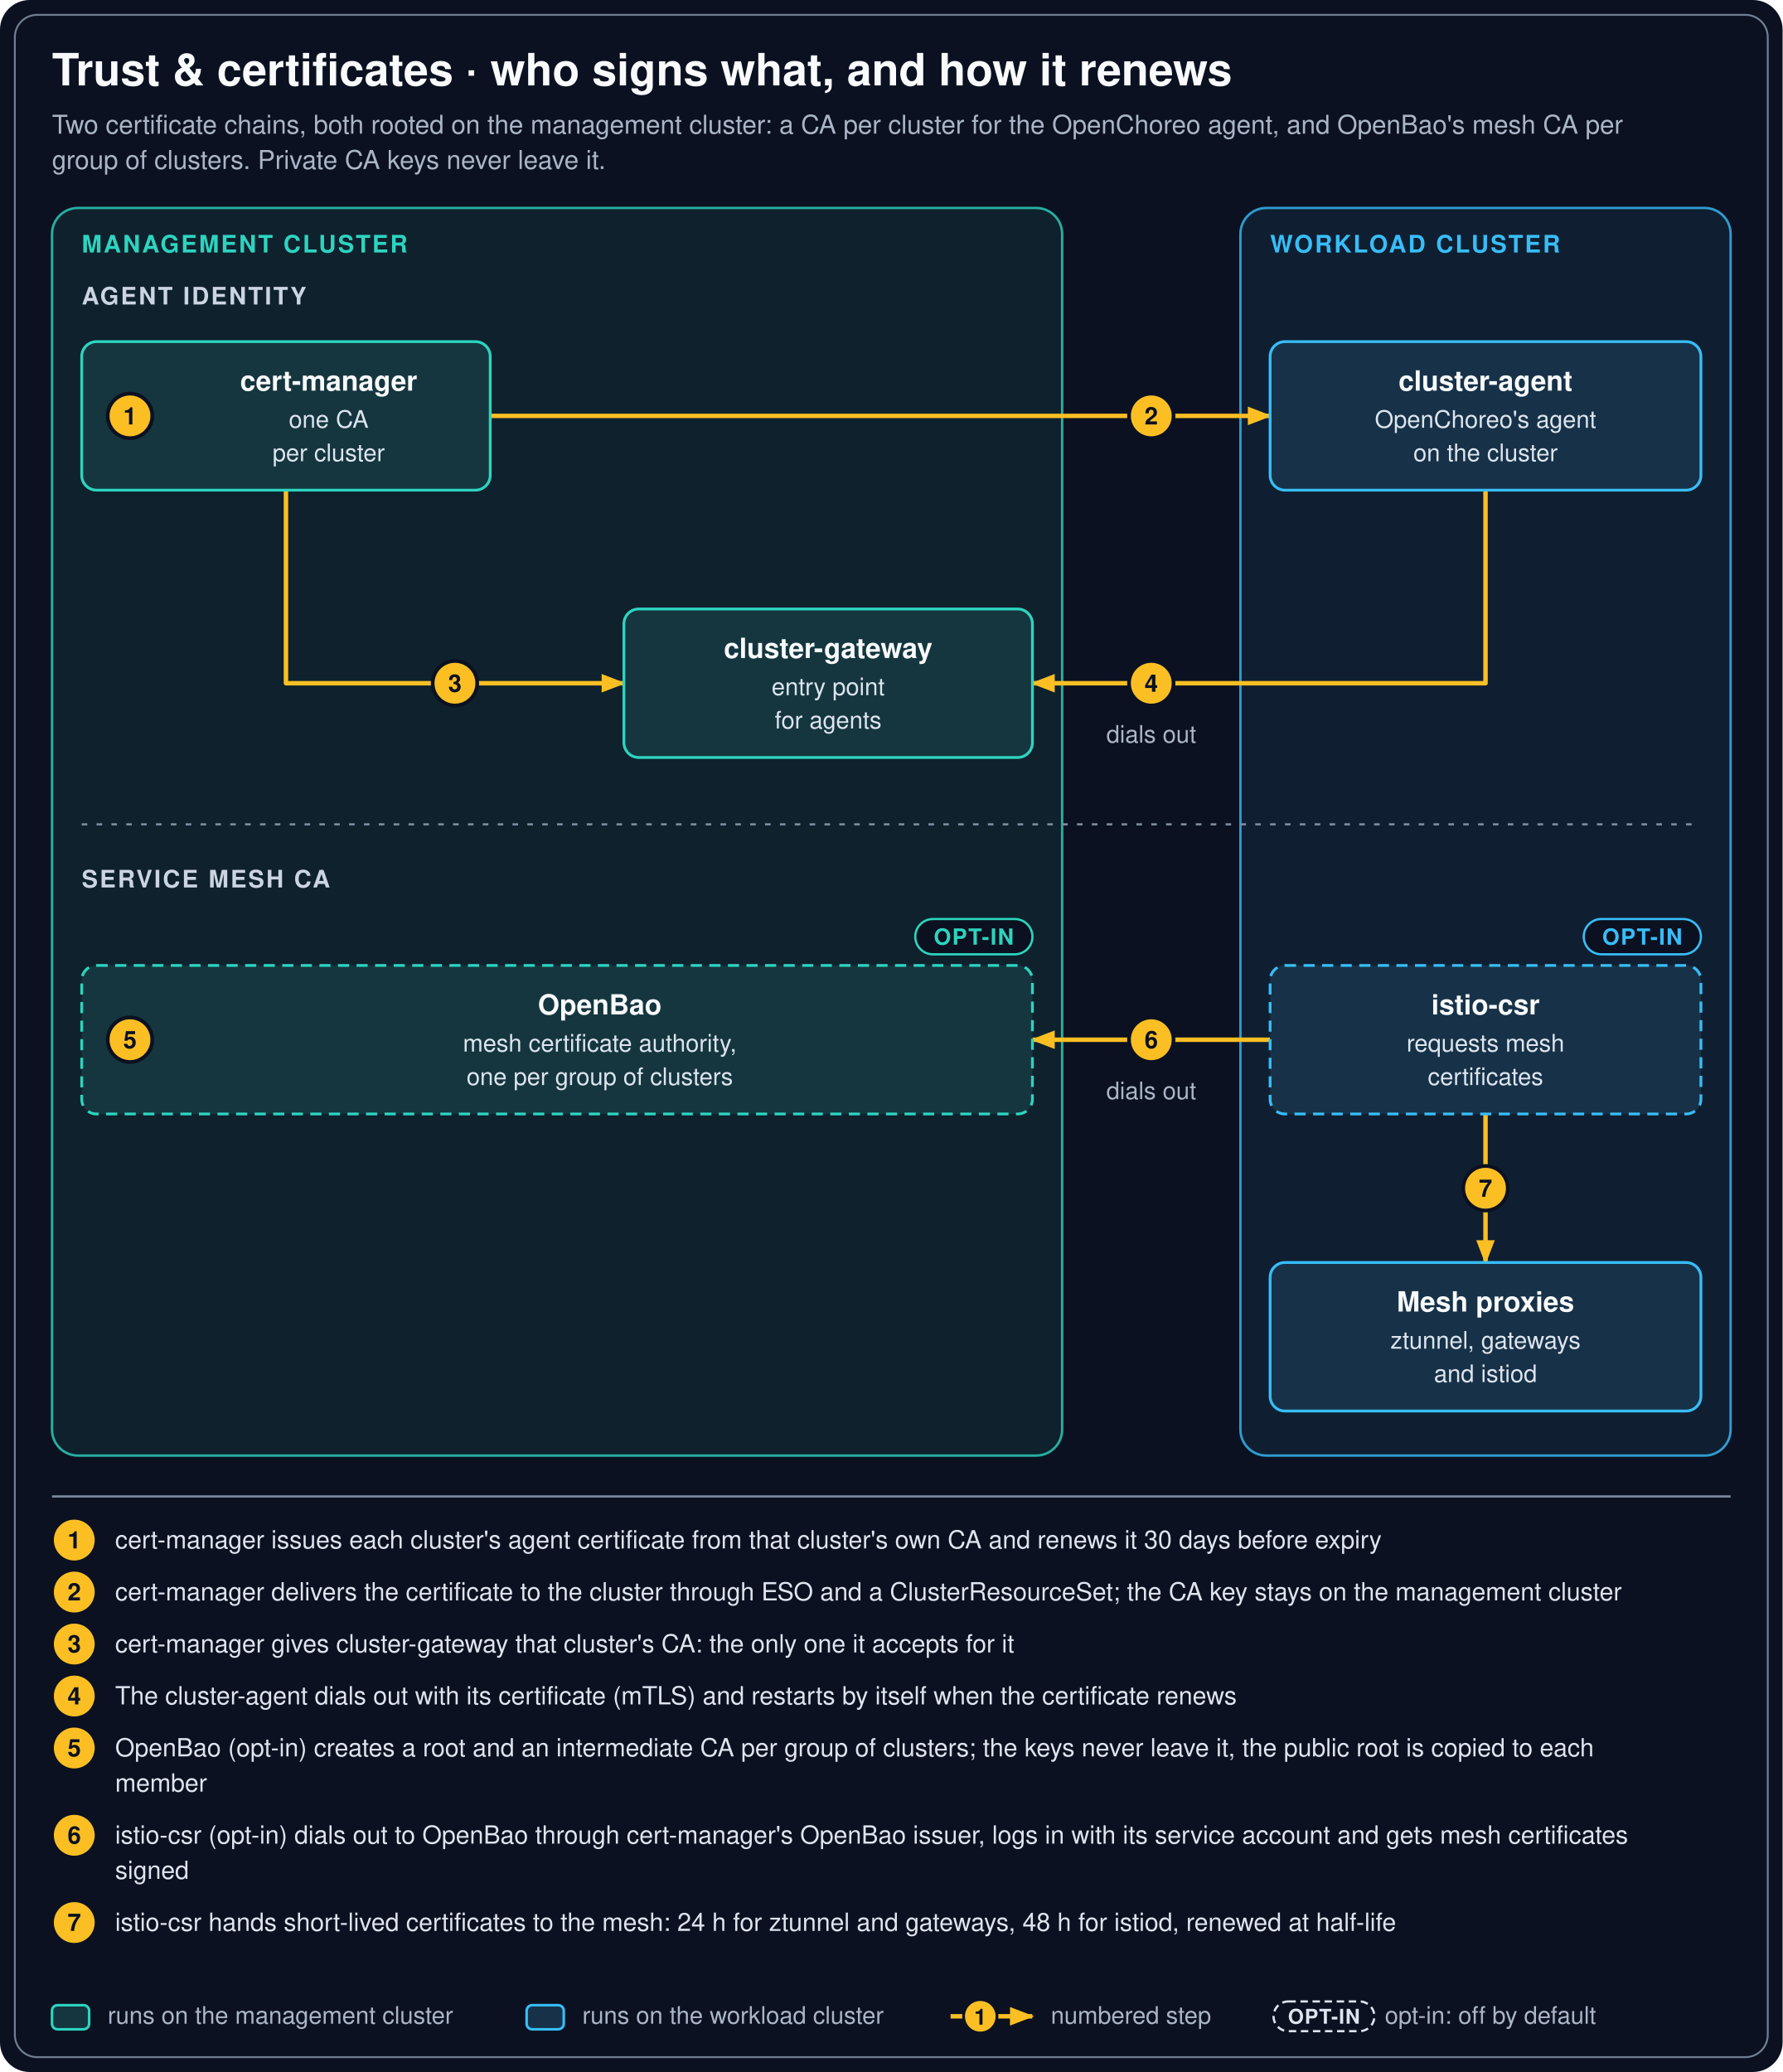
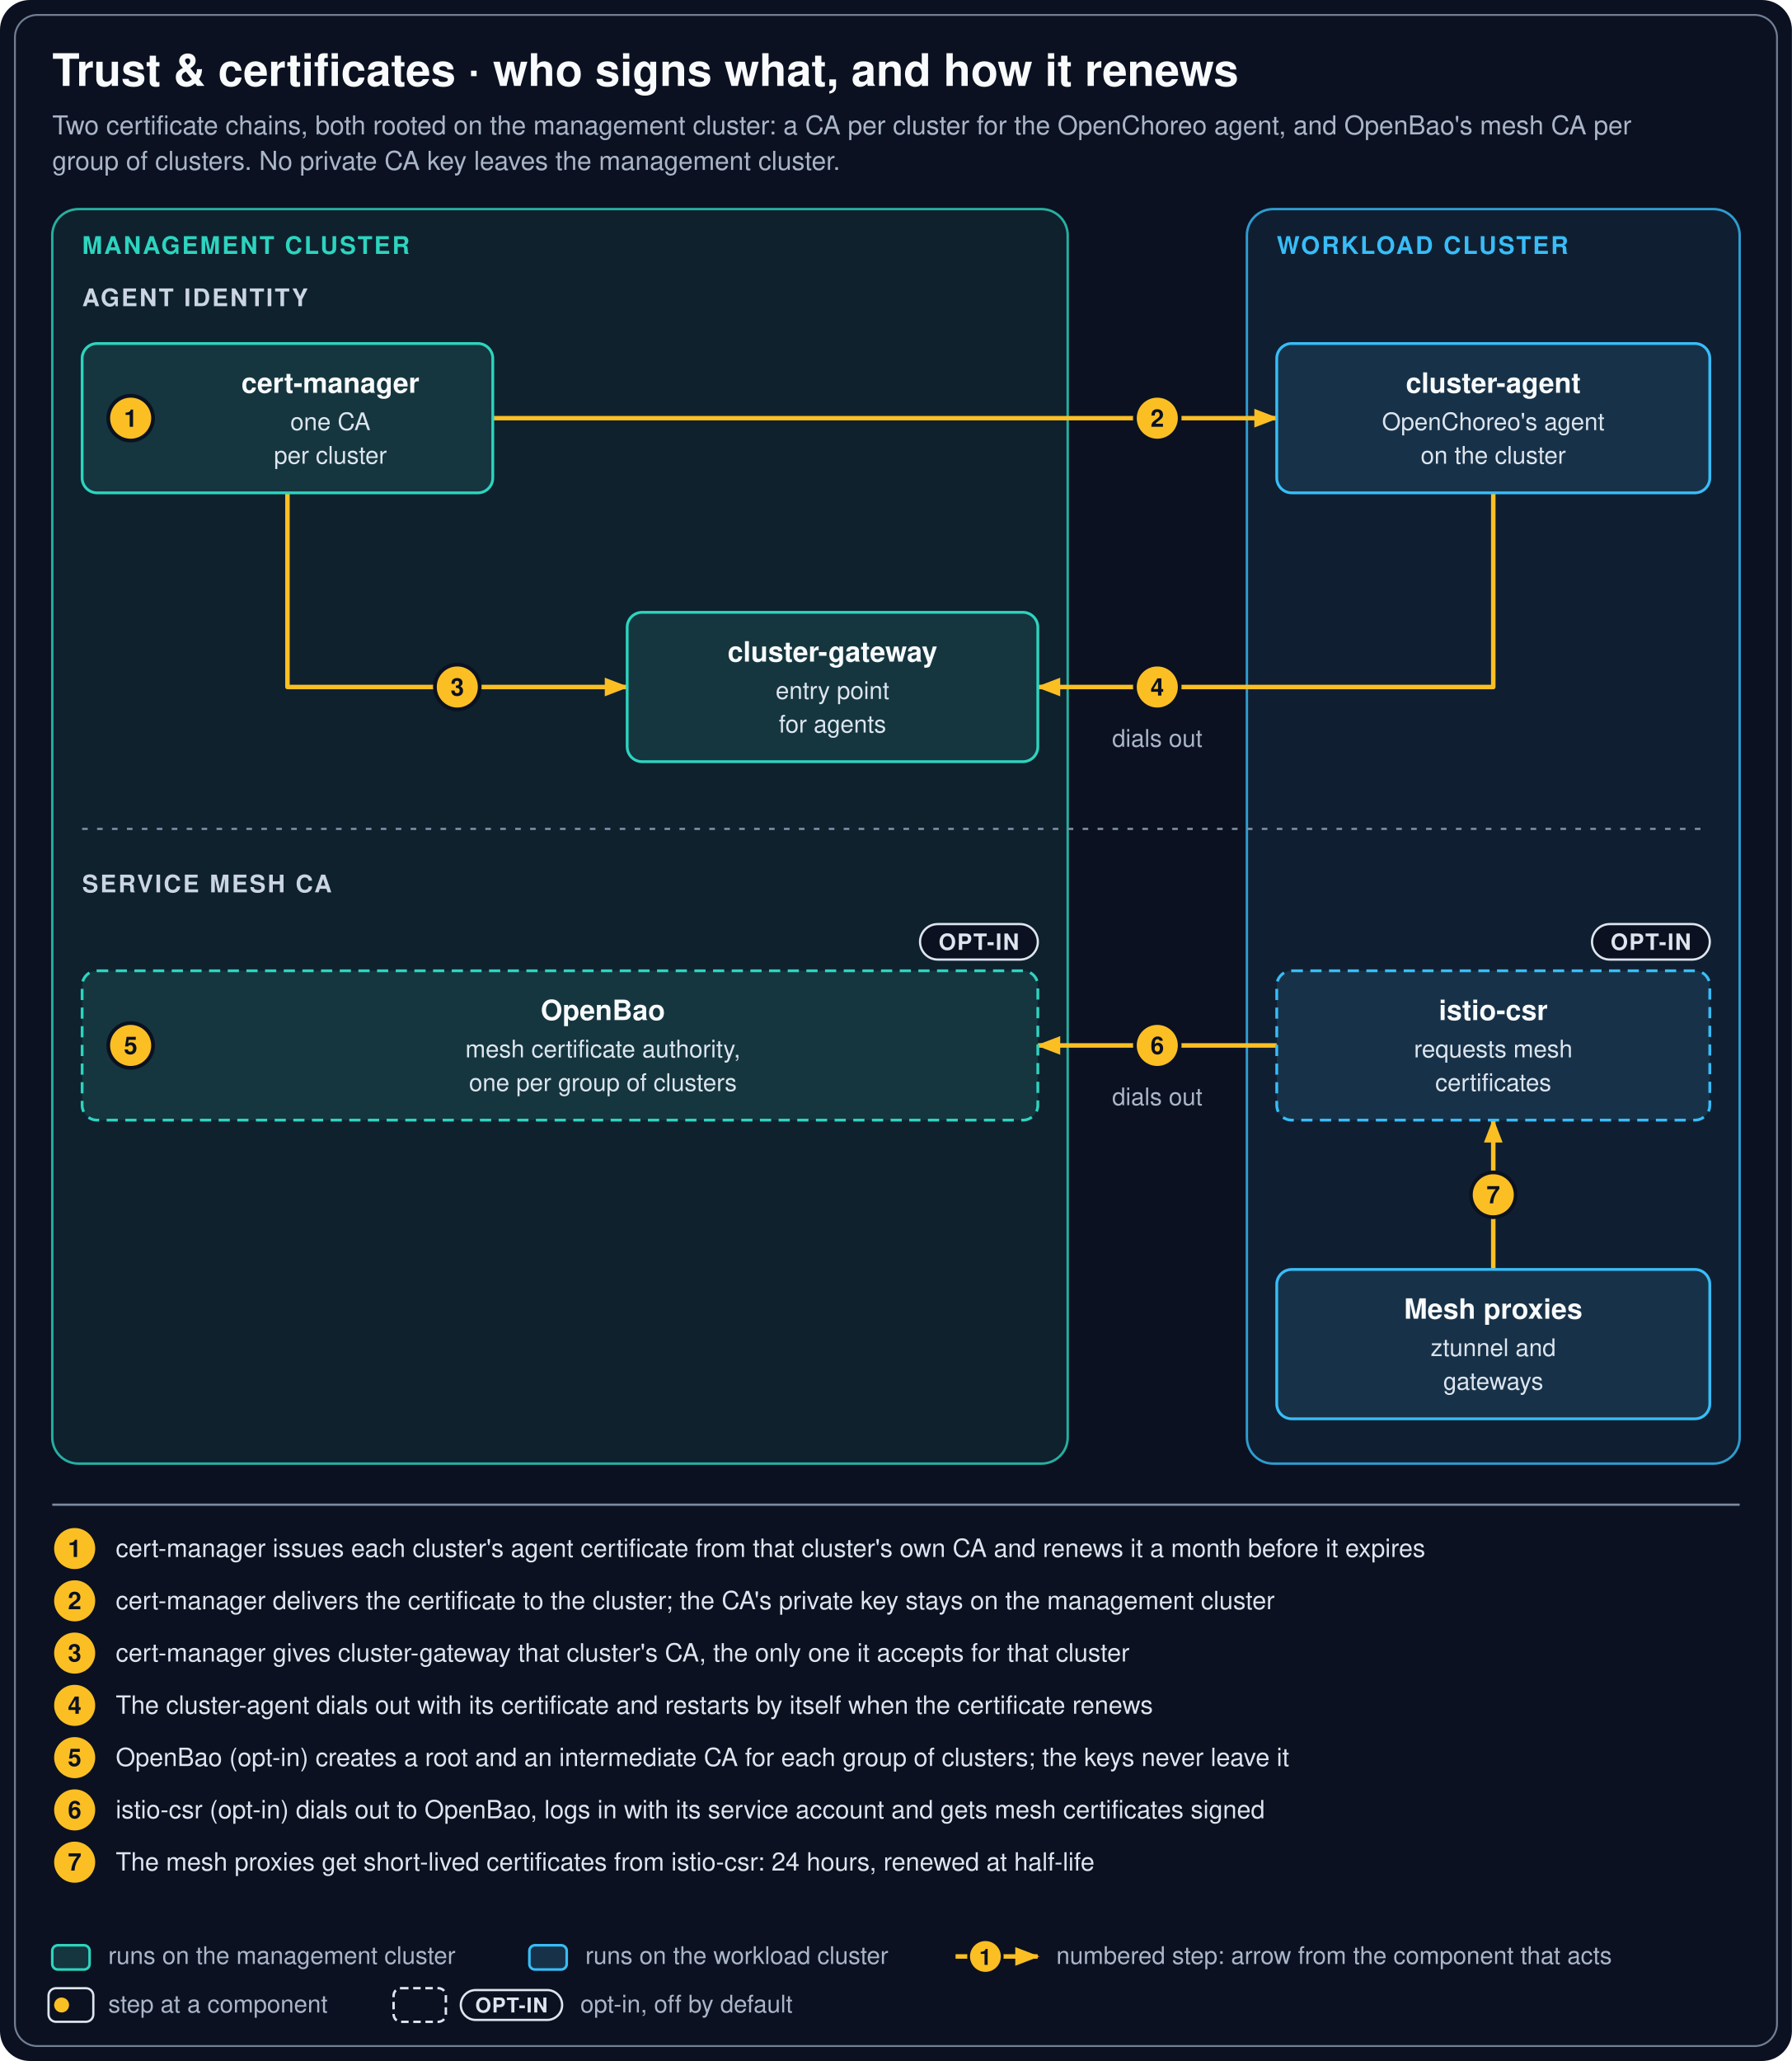
- <svg xmlns="http://www.w3.org/2000/svg" width="960" height="1116" viewBox="0 0 960 1116" role="img" aria-label="Trust &amp; certificates · who signs what, and how it renews">
+ <svg xmlns="http://www.w3.org/2000/svg" width="960" height="1104" viewBox="0 0 960 1104" role="img" aria-label="Trust &amp; certificates · who signs what, and how it renews">
  <style>.s{font-family:'Segoe UI','Helvetica Neue',Helvetica,Arial,'Liberation Sans',sans-serif}.m{font-family:'JetBrains Mono',SFMono-Regular,Menlo,Consolas,'Liberation Mono',monospace}.fx{fill:none;stroke-width:3.4;stroke-linecap:round;stroke-dasharray:4 10;opacity:0;animation:fxdash .9s linear infinite,fxseq 10.20s linear infinite both}@keyframes fxdash{to{stroke-dashoffset:-14}}@keyframes fxseq{0%{opacity:0}3%{opacity:1}25.9%{opacity:1}30.9%{opacity:0}100%{opacity:0}}@media (prefers-reduced-motion:reduce){.fx{animation:none;opacity:0}}</style>
  <defs>
    <marker id="ahfbbf24" markerWidth="13" markerHeight="10" refX="12" refY="5" orient="auto" markerUnits="userSpaceOnUse">
      <path d="M0,0 L13,5 L0,10 z" fill="#fbbf24" />
    </marker>
    <marker id="asfbbf24" markerWidth="13" markerHeight="10" refX="1" refY="5" orient="auto" markerUnits="userSpaceOnUse">
      <path d="M13,0 L0,5 L13,10 z" fill="#fbbf24" />
    </marker>
  </defs>
-   <rect width="960" height="1116" rx="16" fill="#0b1120" />
-   <rect x="8" y="8" width="944" height="1100" rx="12" fill="none" stroke="#8b9ab0" stroke-opacity=".8" />
+   <rect width="960" height="1104" rx="16" fill="#0b1120" />
+   <rect x="8" y="8" width="944" height="1088" rx="12" fill="none" stroke="#8b9ab0" stroke-opacity=".8" />
  <rect x="28" y="112" width="544" height="672" rx="14" fill="#0e212d" stroke="#2dd4bf" stroke-opacity=".8" stroke-width="1.3" />
  <text class="s" x="44.0" y="136.0" font-size="13" fill="#2dd4bf" font-weight="700" letter-spacing="1.0">MANAGEMENT CLUSTER</text>
  <rect x="668" y="112" width="264" height="672" rx="14" fill="#0f1f31" stroke="#38bdf8" stroke-opacity=".8" stroke-width="1.3" />
  <text class="s" x="684.0" y="136.0" font-size="13" fill="#38bdf8" font-weight="700" letter-spacing="1.0">WORKLOAD CLUSTER</text>
  <path d="M 44 444 L 916 444" stroke="#7c8aa0" stroke-width="1.2" stroke-dasharray="3 5" />
  <path d="M 264.0 224.0 L 684.0 224.0" fill="none" stroke="#fbbf24" stroke-width="2.4" stroke-linejoin="round" marker-end="url(#ahfbbf24)" />
  <path d="M 154.0 264.0 L 154.0 368.0 L 336.0 368.0" fill="none" stroke="#fbbf24" stroke-width="2.4" stroke-linejoin="round" marker-end="url(#ahfbbf24)" />
  <path d="M 800.0 264.0 L 800.0 368.0 L 556.0 368.0" fill="none" stroke="#fbbf24" stroke-width="2.4" stroke-linejoin="round" marker-end="url(#ahfbbf24)" />
  <path d="M 684.0 560.0 L 556.0 560.0" fill="none" stroke="#fbbf24" stroke-width="2.4" stroke-linejoin="round" marker-end="url(#ahfbbf24)" />
-   <path d="M 800.0 600.0 L 800.0 680.0" fill="none" stroke="#fbbf24" stroke-width="2.4" stroke-linejoin="round" marker-end="url(#ahfbbf24)" />
+   <path d="M 800.0 680.0 L 800.0 600.0" fill="none" stroke="#fbbf24" stroke-width="2.4" stroke-linejoin="round" marker-end="url(#ahfbbf24)" />
  <path class="fx" d="M 264.0 224.0 L 684.0 224.0" stroke="#fde5a7" style="animation-delay:0s,1.10s" />
  <path class="fx" d="M 154.0 264.0 L 154.0 368.0 L 336.0 368.0" stroke="#fde5a7" style="animation-delay:0s,2.20s" />
  <path class="fx" d="M 800.0 264.0 L 800.0 368.0 L 556.0 368.0" stroke="#fde5a7" style="animation-delay:0s,3.30s" />
  <path class="fx" d="M 684.0 560.0 L 556.0 560.0" stroke="#fde5a7" style="animation-delay:0s,5.50s" />
-   <path class="fx" d="M 800.0 600.0 L 800.0 680.0" stroke="#fde5a7" style="animation-delay:0s,6.60s" />
+   <path class="fx" d="M 800.0 680.0 L 800.0 600.0" stroke="#fde5a7" style="animation-delay:0s,6.60s" />
  <rect x="44" y="184" width="220" height="80" rx="8" fill="#15363f" stroke="#2dd4bf" stroke-width="1.5" />
  <text class="s" x="177.0" y="210.4" font-size="15" fill="#f8fafc" font-weight="600" text-anchor="middle">cert-manager</text>
  <text class="s" x="177.0" y="230.4" font-size="13" fill="#dde5ef" text-anchor="middle">one CA</text>
  <text class="s" x="177.0" y="248.4" font-size="13" fill="#dde5ef" text-anchor="middle">per cluster</text>
  <rect x="336" y="328" width="220" height="80" rx="8" fill="#15363f" stroke="#2dd4bf" stroke-width="1.5" />
  <text class="s" x="446.0" y="354.4" font-size="15" fill="#f8fafc" font-weight="600" text-anchor="middle">cluster-gateway</text>
  <text class="s" x="446.0" y="374.4" font-size="13" fill="#dde5ef" text-anchor="middle">entry point</text>
  <text class="s" x="446.0" y="392.4" font-size="13" fill="#dde5ef" text-anchor="middle">for agents</text>
  <rect x="684" y="184" width="232" height="80" rx="8" fill="#173248" stroke="#38bdf8" stroke-width="1.5" />
  <text class="s" x="800.0" y="210.4" font-size="15" fill="#f8fafc" font-weight="600" text-anchor="middle">cluster-agent</text>
  <text class="s" x="800.0" y="230.4" font-size="13" fill="#dde5ef" text-anchor="middle">OpenChoreo's agent</text>
  <text class="s" x="800.0" y="248.4" font-size="13" fill="#dde5ef" text-anchor="middle">on the cluster</text>
  <rect x="44" y="520" width="512" height="80" rx="8" fill="#15363f" stroke="#2dd4bf" stroke-width="1.5" stroke-dasharray="6 4" />
  <text class="s" x="323.0" y="546.4" font-size="15" fill="#f8fafc" font-weight="600" text-anchor="middle">OpenBao</text>
  <text class="s" x="323.0" y="566.4" font-size="13" fill="#dde5ef" text-anchor="middle">mesh certificate authority,</text>
  <text class="s" x="323.0" y="584.4" font-size="13" fill="#dde5ef" text-anchor="middle">one per group of clusters</text>
-   <rect x="492.9" y="495" width="63.1" height="19" rx="9.5" fill="#0b1120" stroke="#2dd4bf" stroke-width="1.2" />
-   <text class="s" x="524.4" y="508.8" font-size="12" font-weight="700" fill="#2dd4bf" text-anchor="middle" letter-spacing="0.6">OPT-IN</text>
+   <rect x="492.9" y="495" width="63.1" height="19" rx="9.5" fill="#0b1120" stroke="#dde5ef" stroke-width="1.2" />
+   <text class="s" x="524.4" y="508.8" font-size="12" font-weight="700" fill="#dde5ef" text-anchor="middle" letter-spacing="0.6">OPT-IN</text>
  <rect x="684" y="520" width="232" height="80" rx="8" fill="#173248" stroke="#38bdf8" stroke-width="1.5" stroke-dasharray="6 4" />
  <text class="s" x="800.0" y="546.4" font-size="15" fill="#f8fafc" font-weight="600" text-anchor="middle">istio-csr</text>
  <text class="s" x="800.0" y="566.4" font-size="13" fill="#dde5ef" text-anchor="middle">requests mesh</text>
  <text class="s" x="800.0" y="584.4" font-size="13" fill="#dde5ef" text-anchor="middle">certificates</text>
-   <rect x="852.9" y="495" width="63.1" height="19" rx="9.5" fill="#0b1120" stroke="#38bdf8" stroke-width="1.2" />
-   <text class="s" x="884.4" y="508.8" font-size="12" font-weight="700" fill="#38bdf8" text-anchor="middle" letter-spacing="0.6">OPT-IN</text>
+   <rect x="852.9" y="495" width="63.1" height="19" rx="9.5" fill="#0b1120" stroke="#dde5ef" stroke-width="1.2" />
+   <text class="s" x="884.4" y="508.8" font-size="12" font-weight="700" fill="#dde5ef" text-anchor="middle" letter-spacing="0.6">OPT-IN</text>
  <rect x="684" y="680" width="232" height="80" rx="8" fill="#173248" stroke="#38bdf8" stroke-width="1.5" />
  <text class="s" x="800.0" y="706.4" font-size="15" fill="#f8fafc" font-weight="600" text-anchor="middle">Mesh proxies</text>
-   <text class="s" x="800.0" y="726.4" font-size="13" fill="#dde5ef" text-anchor="middle">ztunnel, gateways</text>
-   <text class="s" x="800.0" y="744.4" font-size="13" fill="#dde5ef" text-anchor="middle">and istiod</text>
+   <text class="s" x="800.0" y="726.4" font-size="13" fill="#dde5ef" text-anchor="middle">ztunnel and</text>
+   <text class="s" x="800.0" y="744.4" font-size="13" fill="#dde5ef" text-anchor="middle">gateways</text>
  <text class="s" x="28.0" y="46.0" font-size="24" fill="#f8fafc" font-weight="700">Trust &amp; certificates · who signs what, and how it renews</text>
  <text class="s" x="28.0" y="72.0" font-size="14" fill="#aab6c8">Two certificate chains, both rooted on the management cluster: a CA per cluster for the OpenChoreo agent, and OpenBao's mesh CA per</text>
-   <text class="s" x="28.0" y="91.0" font-size="14" fill="#aab6c8">group of clusters. Private CA keys never leave it.</text>
+   <text class="s" x="28.0" y="91.0" font-size="14" fill="#aab6c8">group of clusters. No private CA key leaves the management cluster.</text>
  <text class="s" x="44.0" y="164.0" font-size="13" fill="#cbd5e1" font-weight="700" letter-spacing="1.0">AGENT IDENTITY</text>
  <text class="s" x="44.0" y="478.0" font-size="13" fill="#cbd5e1" font-weight="700" letter-spacing="1.0">SERVICE MESH CA</text>
  <circle cx="70.0" cy="224.0" r="12" fill="#fbbf24" stroke="#0b1120" stroke-width="2" />
  <text class="s" x="70.0" y="228.6" font-size="13" font-weight="700" fill="#0b1120" text-anchor="middle">1</text>
  <circle cx="70.0" cy="560.0" r="12" fill="#fbbf24" stroke="#0b1120" stroke-width="2" />
  <text class="s" x="70.0" y="564.6" font-size="13" font-weight="700" fill="#0b1120" text-anchor="middle">5</text>
  <circle cx="620.0" cy="224.0" r="12" fill="#fbbf24" stroke="#0b1120" stroke-width="2" />
  <text class="s" x="620.0" y="228.6" font-size="13" font-weight="700" fill="#0b1120" text-anchor="middle">2</text>
  <circle cx="245.0" cy="368.0" r="12" fill="#fbbf24" stroke="#0b1120" stroke-width="2" />
  <text class="s" x="245.0" y="372.6" font-size="13" font-weight="700" fill="#0b1120" text-anchor="middle">3</text>
  <rect x="590.3" y="386.0" width="59.3" height="20.0" rx="3" fill="#0b1120" />
  <text class="s" x="620.0" y="400.0" font-size="13" fill="#aab6c8" text-anchor="middle">dials out</text>
  <circle cx="620.0" cy="368.0" r="12" fill="#fbbf24" stroke="#0b1120" stroke-width="2" />
  <text class="s" x="620.0" y="372.6" font-size="13" font-weight="700" fill="#0b1120" text-anchor="middle">4</text>
  <rect x="590.3" y="578.0" width="59.3" height="20.0" rx="3" fill="#0b1120" />
  <text class="s" x="620.0" y="592.0" font-size="13" fill="#aab6c8" text-anchor="middle">dials out</text>
  <circle cx="620.0" cy="560.0" r="12" fill="#fbbf24" stroke="#0b1120" stroke-width="2" />
  <text class="s" x="620.0" y="564.6" font-size="13" font-weight="700" fill="#0b1120" text-anchor="middle">6</text>
  <circle cx="800.0" cy="640.0" r="12" fill="#fbbf24" stroke="#0b1120" stroke-width="2" />
  <text class="s" x="800.0" y="644.6" font-size="13" font-weight="700" fill="#0b1120" text-anchor="middle">7</text>
  <line x1="28" y1="806" x2="932" y2="806" stroke="#7c8aa0" stroke-width="1.2" />
  <circle cx="40" cy="829.5" r="11" fill="#fbbf24" />
  <text class="s" x="40" y="834" font-size="13" font-weight="700" fill="#0b1120" text-anchor="middle">1</text>
-   <text class="s" x="62.0" y="834.0" font-size="13.5" fill="#dde5ef">cert-manager issues each cluster's agent certificate from that cluster's own CA and renews it 30 days before expiry</text>
+   <text class="s" x="62.0" y="834.0" font-size="13.5" fill="#dde5ef">cert-manager issues each cluster's agent certificate from that cluster's own CA and renews it a month before it expires</text>
  <circle cx="40" cy="857.5" r="11" fill="#fbbf24" />
  <text class="s" x="40" y="862" font-size="13" font-weight="700" fill="#0b1120" text-anchor="middle">2</text>
-   <text class="s" x="62.0" y="862.0" font-size="13.5" fill="#dde5ef">cert-manager delivers the certificate to the cluster through ESO and a ClusterResourceSet; the CA key stays on the management cluster</text>
+   <text class="s" x="62.0" y="862.0" font-size="13.5" fill="#dde5ef">cert-manager delivers the certificate to the cluster; the CA's private key stays on the management cluster</text>
  <circle cx="40" cy="885.5" r="11" fill="#fbbf24" />
  <text class="s" x="40" y="890" font-size="13" font-weight="700" fill="#0b1120" text-anchor="middle">3</text>
-   <text class="s" x="62.0" y="890.0" font-size="13.5" fill="#dde5ef">cert-manager gives cluster-gateway that cluster's CA: the only one it accepts for it</text>
+   <text class="s" x="62.0" y="890.0" font-size="13.5" fill="#dde5ef">cert-manager gives cluster-gateway that cluster's CA, the only one it accepts for that cluster</text>
  <circle cx="40" cy="913.5" r="11" fill="#fbbf24" />
  <text class="s" x="40" y="918" font-size="13" font-weight="700" fill="#0b1120" text-anchor="middle">4</text>
-   <text class="s" x="62.0" y="918.0" font-size="13.5" fill="#dde5ef">The cluster-agent dials out with its certificate (mTLS) and restarts by itself when the certificate renews</text>
+   <text class="s" x="62.0" y="918.0" font-size="13.5" fill="#dde5ef">The cluster-agent dials out with its certificate and restarts by itself when the certificate renews</text>
  <circle cx="40" cy="941.5" r="11" fill="#fbbf24" />
  <text class="s" x="40" y="946" font-size="13" font-weight="700" fill="#0b1120" text-anchor="middle">5</text>
-   <text class="s" x="62.0" y="946.0" font-size="13.5" fill="#dde5ef">OpenBao (opt-in) creates a root and an intermediate CA per group of clusters; the keys never leave it, the public root is copied to each</text>
-   <text class="s" x="62.0" y="965.0" font-size="13.5" fill="#dde5ef">member</text>
-   <circle cx="40" cy="988.5" r="11" fill="#fbbf24" />
-   <text class="s" x="40" y="993" font-size="13" font-weight="700" fill="#0b1120" text-anchor="middle">6</text>
-   <text class="s" x="62.0" y="993.0" font-size="13.5" fill="#dde5ef">istio-csr (opt-in) dials out to OpenBao through cert-manager's OpenBao issuer, logs in with its service account and gets mesh certificates</text>
-   <text class="s" x="62.0" y="1012.0" font-size="13.5" fill="#dde5ef">signed</text>
-   <circle cx="40" cy="1035.5" r="11" fill="#fbbf24" />
-   <text class="s" x="40" y="1040" font-size="13" font-weight="700" fill="#0b1120" text-anchor="middle">7</text>
-   <text class="s" x="62.0" y="1040.0" font-size="13.5" fill="#dde5ef">istio-csr hands short-lived certificates to the mesh: 24 h for ztunnel and gateways, 48 h for istiod, renewed at half-life</text>
-   <rect x="28" y="1080" width="20" height="13" rx="3" fill="#15363f" stroke="#2dd4bf" stroke-width="1.4" />
-   <text class="s" x="58.0" y="1090.0" font-size="13" fill="#aab6c8">runs on the management cluster</text>
-   <rect x="283.605" y="1080" width="20" height="13" rx="3" fill="#173248" stroke="#38bdf8" stroke-width="1.4" />
-   <text class="s" x="313.6" y="1090.0" font-size="13" fill="#aab6c8">runs on the workload cluster</text>
-   <path d="M 511.924 1086 L 555.924 1086" stroke="#fbbf24" stroke-width="2.4" marker-end="url(#ahfbbf24)" />
-   <circle cx="527.924" cy="1086" r="9" fill="#fbbf24" stroke="#0b1120" stroke-width="1.5" />
-   <text class="s" x="527.924" y="1090.5" font-size="12" font-weight="700" fill="#0b1120" text-anchor="middle">1</text>
-   <text class="s" x="565.9" y="1090.0" font-size="13" fill="#aab6c8">numbered step</text>
+   <text class="s" x="62.0" y="946.0" font-size="13.5" fill="#dde5ef">OpenBao (opt-in) creates a root and an intermediate CA for each group of clusters; the keys never leave it</text>
+   <circle cx="40" cy="969.5" r="11" fill="#fbbf24" />
+   <text class="s" x="40" y="974" font-size="13" font-weight="700" fill="#0b1120" text-anchor="middle">6</text>
+   <text class="s" x="62.0" y="974.0" font-size="13.5" fill="#dde5ef">istio-csr (opt-in) dials out to OpenBao, logs in with its service account and gets mesh certificates signed</text>
+   <circle cx="40" cy="997.5" r="11" fill="#fbbf24" />
+   <text class="s" x="40" y="1002" font-size="13" font-weight="700" fill="#0b1120" text-anchor="middle">7</text>
+   <text class="s" x="62.0" y="1002.0" font-size="13.5" fill="#dde5ef">The mesh proxies get short-lived certificates from istio-csr: 24 hours, renewed at half-life</text>
+   <rect x="28" y="1042" width="20" height="13" rx="3" fill="#15363f" stroke="#2dd4bf" stroke-width="1.4" />
+   <text class="s" x="58.0" y="1052.0" font-size="13" fill="#aab6c8">runs on the management cluster</text>
+   <rect x="283.605" y="1042" width="20" height="13" rx="3" fill="#173248" stroke="#38bdf8" stroke-width="1.4" />
+   <text class="s" x="313.6" y="1052.0" font-size="13" fill="#aab6c8">runs on the workload cluster</text>
+   <path d="M 511.924 1048 L 555.924 1048" stroke="#fbbf24" stroke-width="2.4" marker-end="url(#ahfbbf24)" />
+   <circle cx="527.924" cy="1048" r="9" fill="#fbbf24" stroke="#0b1120" stroke-width="1.5" />
+   <text class="s" x="527.924" y="1052.5" font-size="12" font-weight="700" fill="#0b1120" text-anchor="middle">1</text>
+   <text class="s" x="565.9" y="1052.0" font-size="13" fill="#aab6c8">numbered step: arrow from the component that acts</text>
+   <rect x="26" y="1065" width="24" height="18" rx="4" fill="none" stroke="#dde5ef" stroke-width="1.2" />
+   <circle cx="33" cy="1074" r="4" fill="#fbbf24" />
+   <text class="s" x="58.0" y="1078.0" font-size="13" fill="#aab6c8">step at a component</text>
  <g>
-     <rect x="685.837" y="1078" width="54.3" height="16" rx="8" fill="none" stroke="#dde5ef" stroke-width="1.2" stroke-dasharray="4 2.5" />
-     <text class="s" x="713.0" y="1090" font-size="11" font-weight="700" fill="#dde5ef" text-anchor="middle" letter-spacing="0.4">OPT-IN</text>
+     <rect x="210.861" y="1065" width="28" height="18" rx="4" fill="none" stroke="#dde5ef" stroke-width="1.3" stroke-dasharray="4 2.5" />
+     <rect x="246.861" y="1066" width="54.3" height="16" rx="8" fill="none" stroke="#dde5ef" stroke-width="1.2" />
+     <text class="s" x="274.0" y="1078" font-size="11" font-weight="700" fill="#dde5ef" text-anchor="middle" letter-spacing="0.4">OPT-IN</text>
  </g>
-   <text class="s" x="745.8" y="1090.0" font-size="13" fill="#aab6c8">opt-in: off by default</text>
+   <text class="s" x="310.9" y="1078.0" font-size="13" fill="#aab6c8">opt-in, off by default</text>
</svg>
